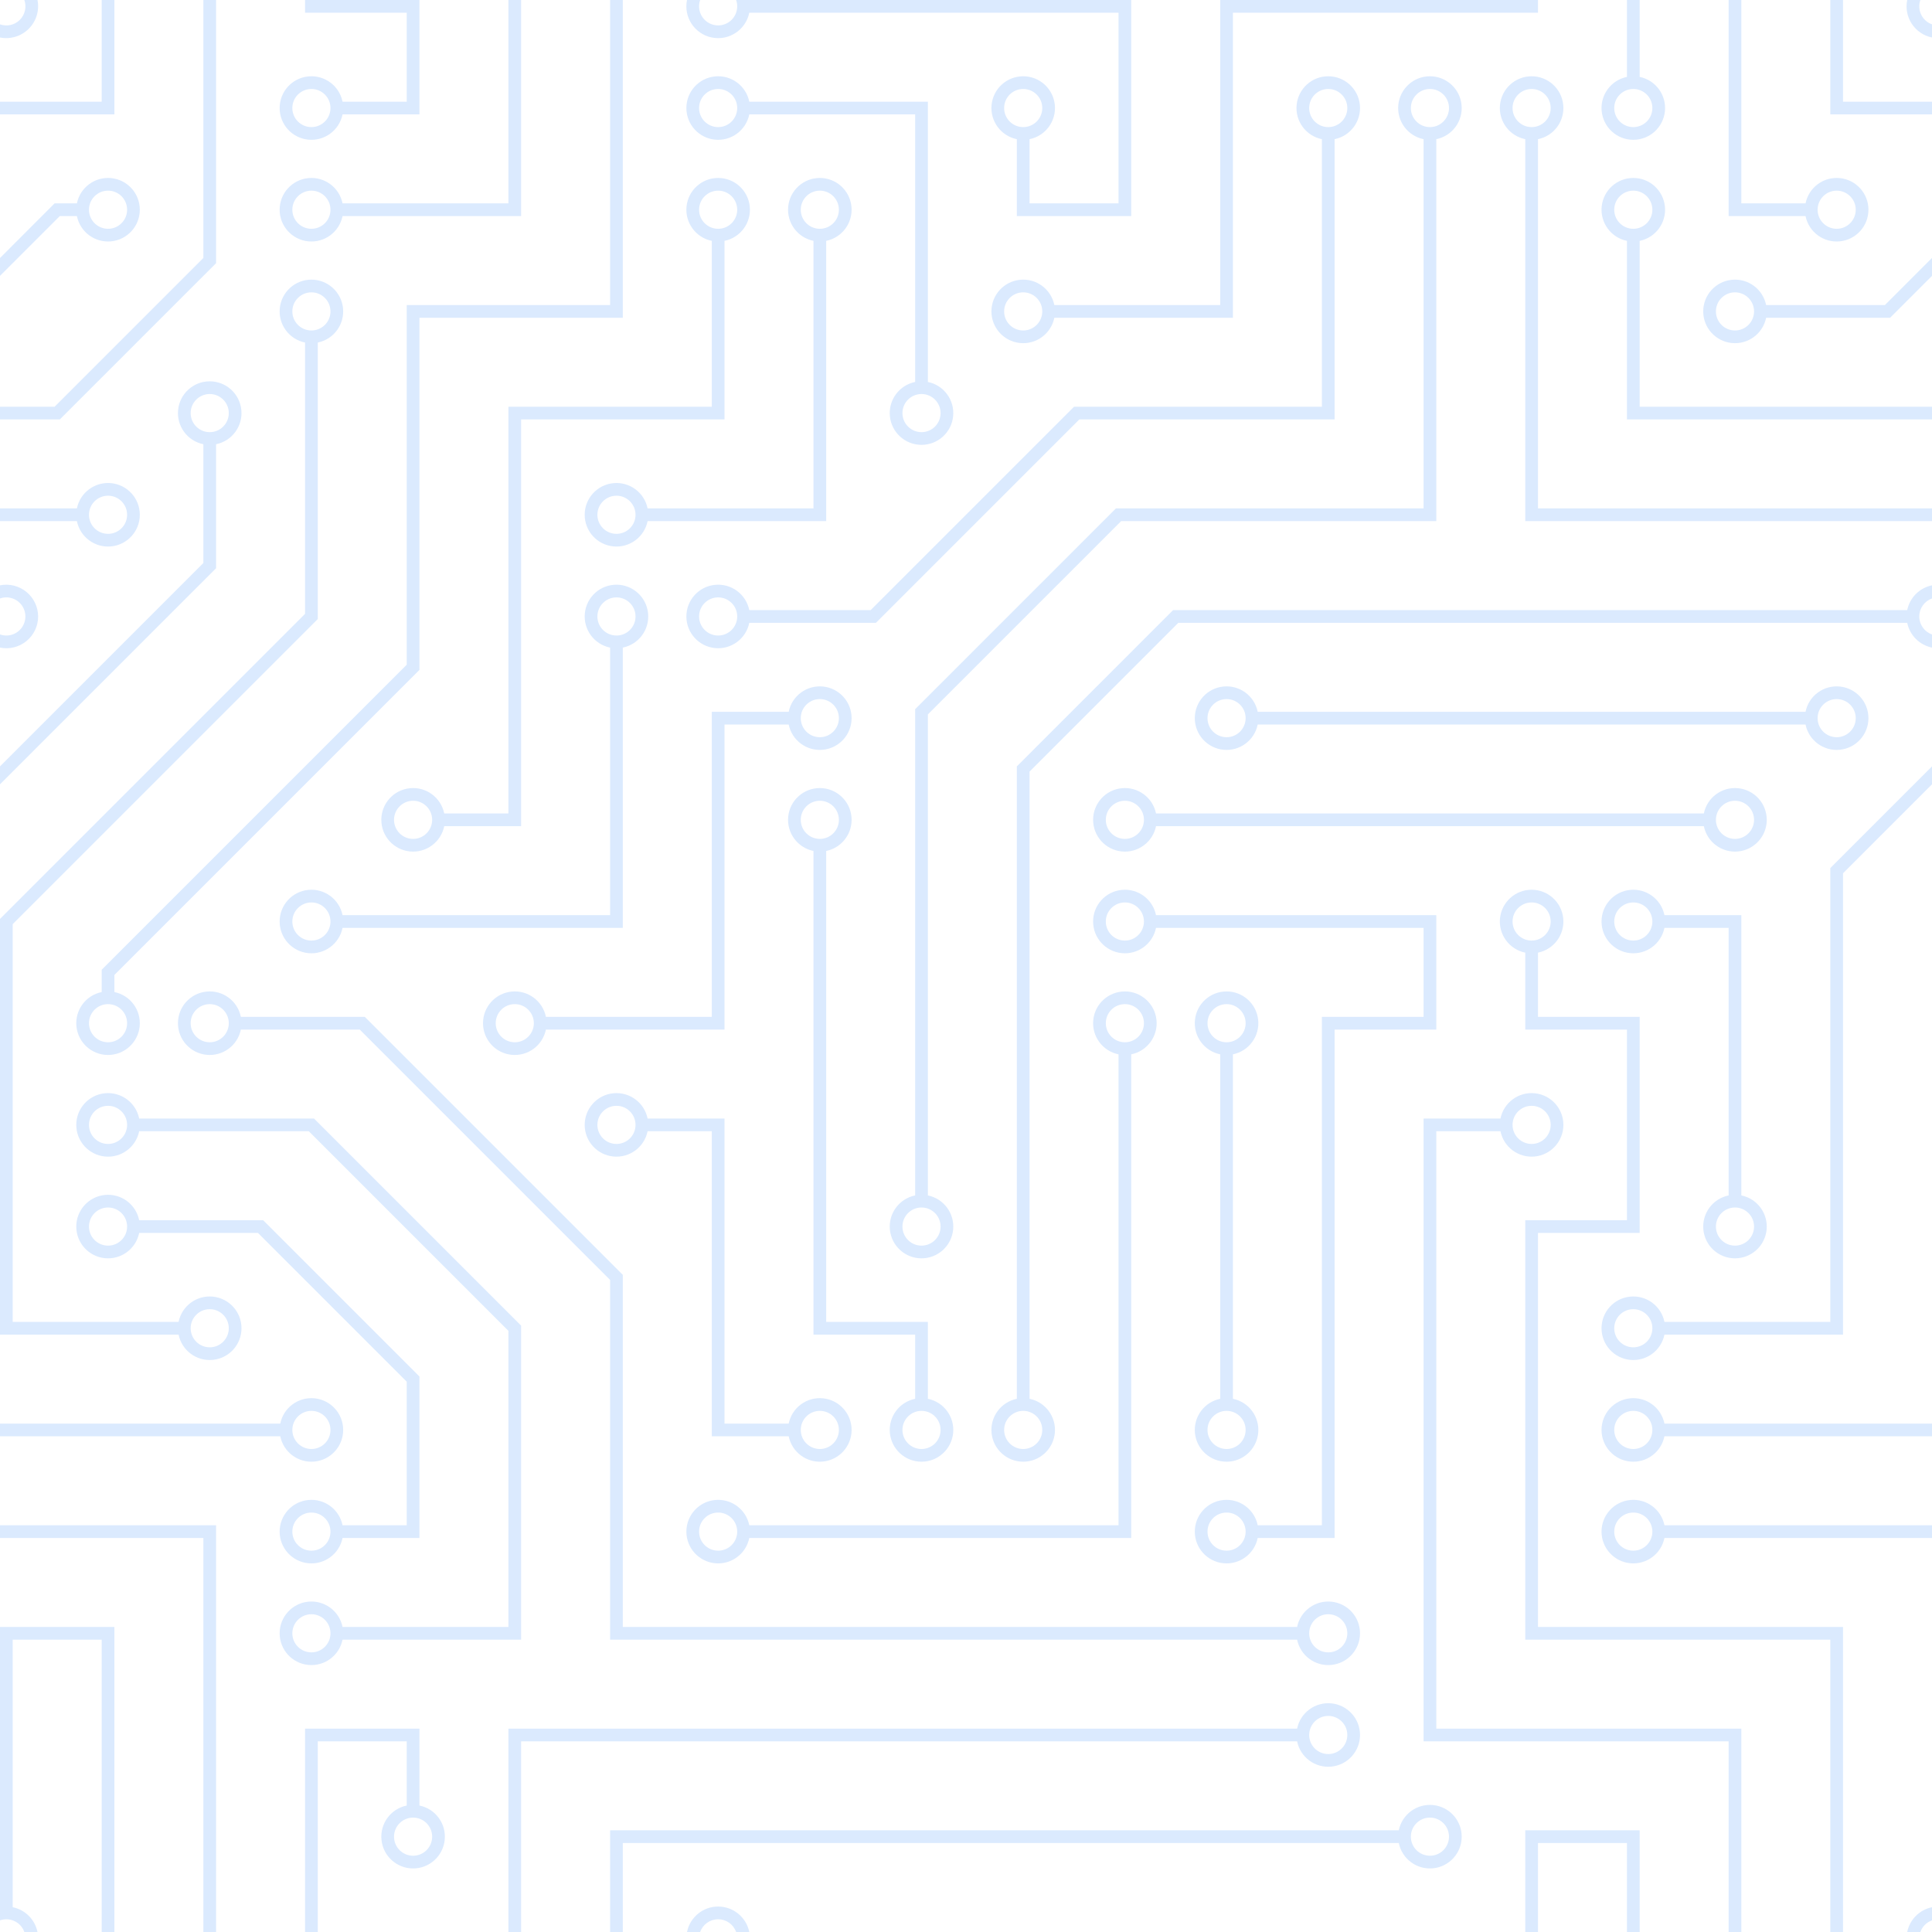
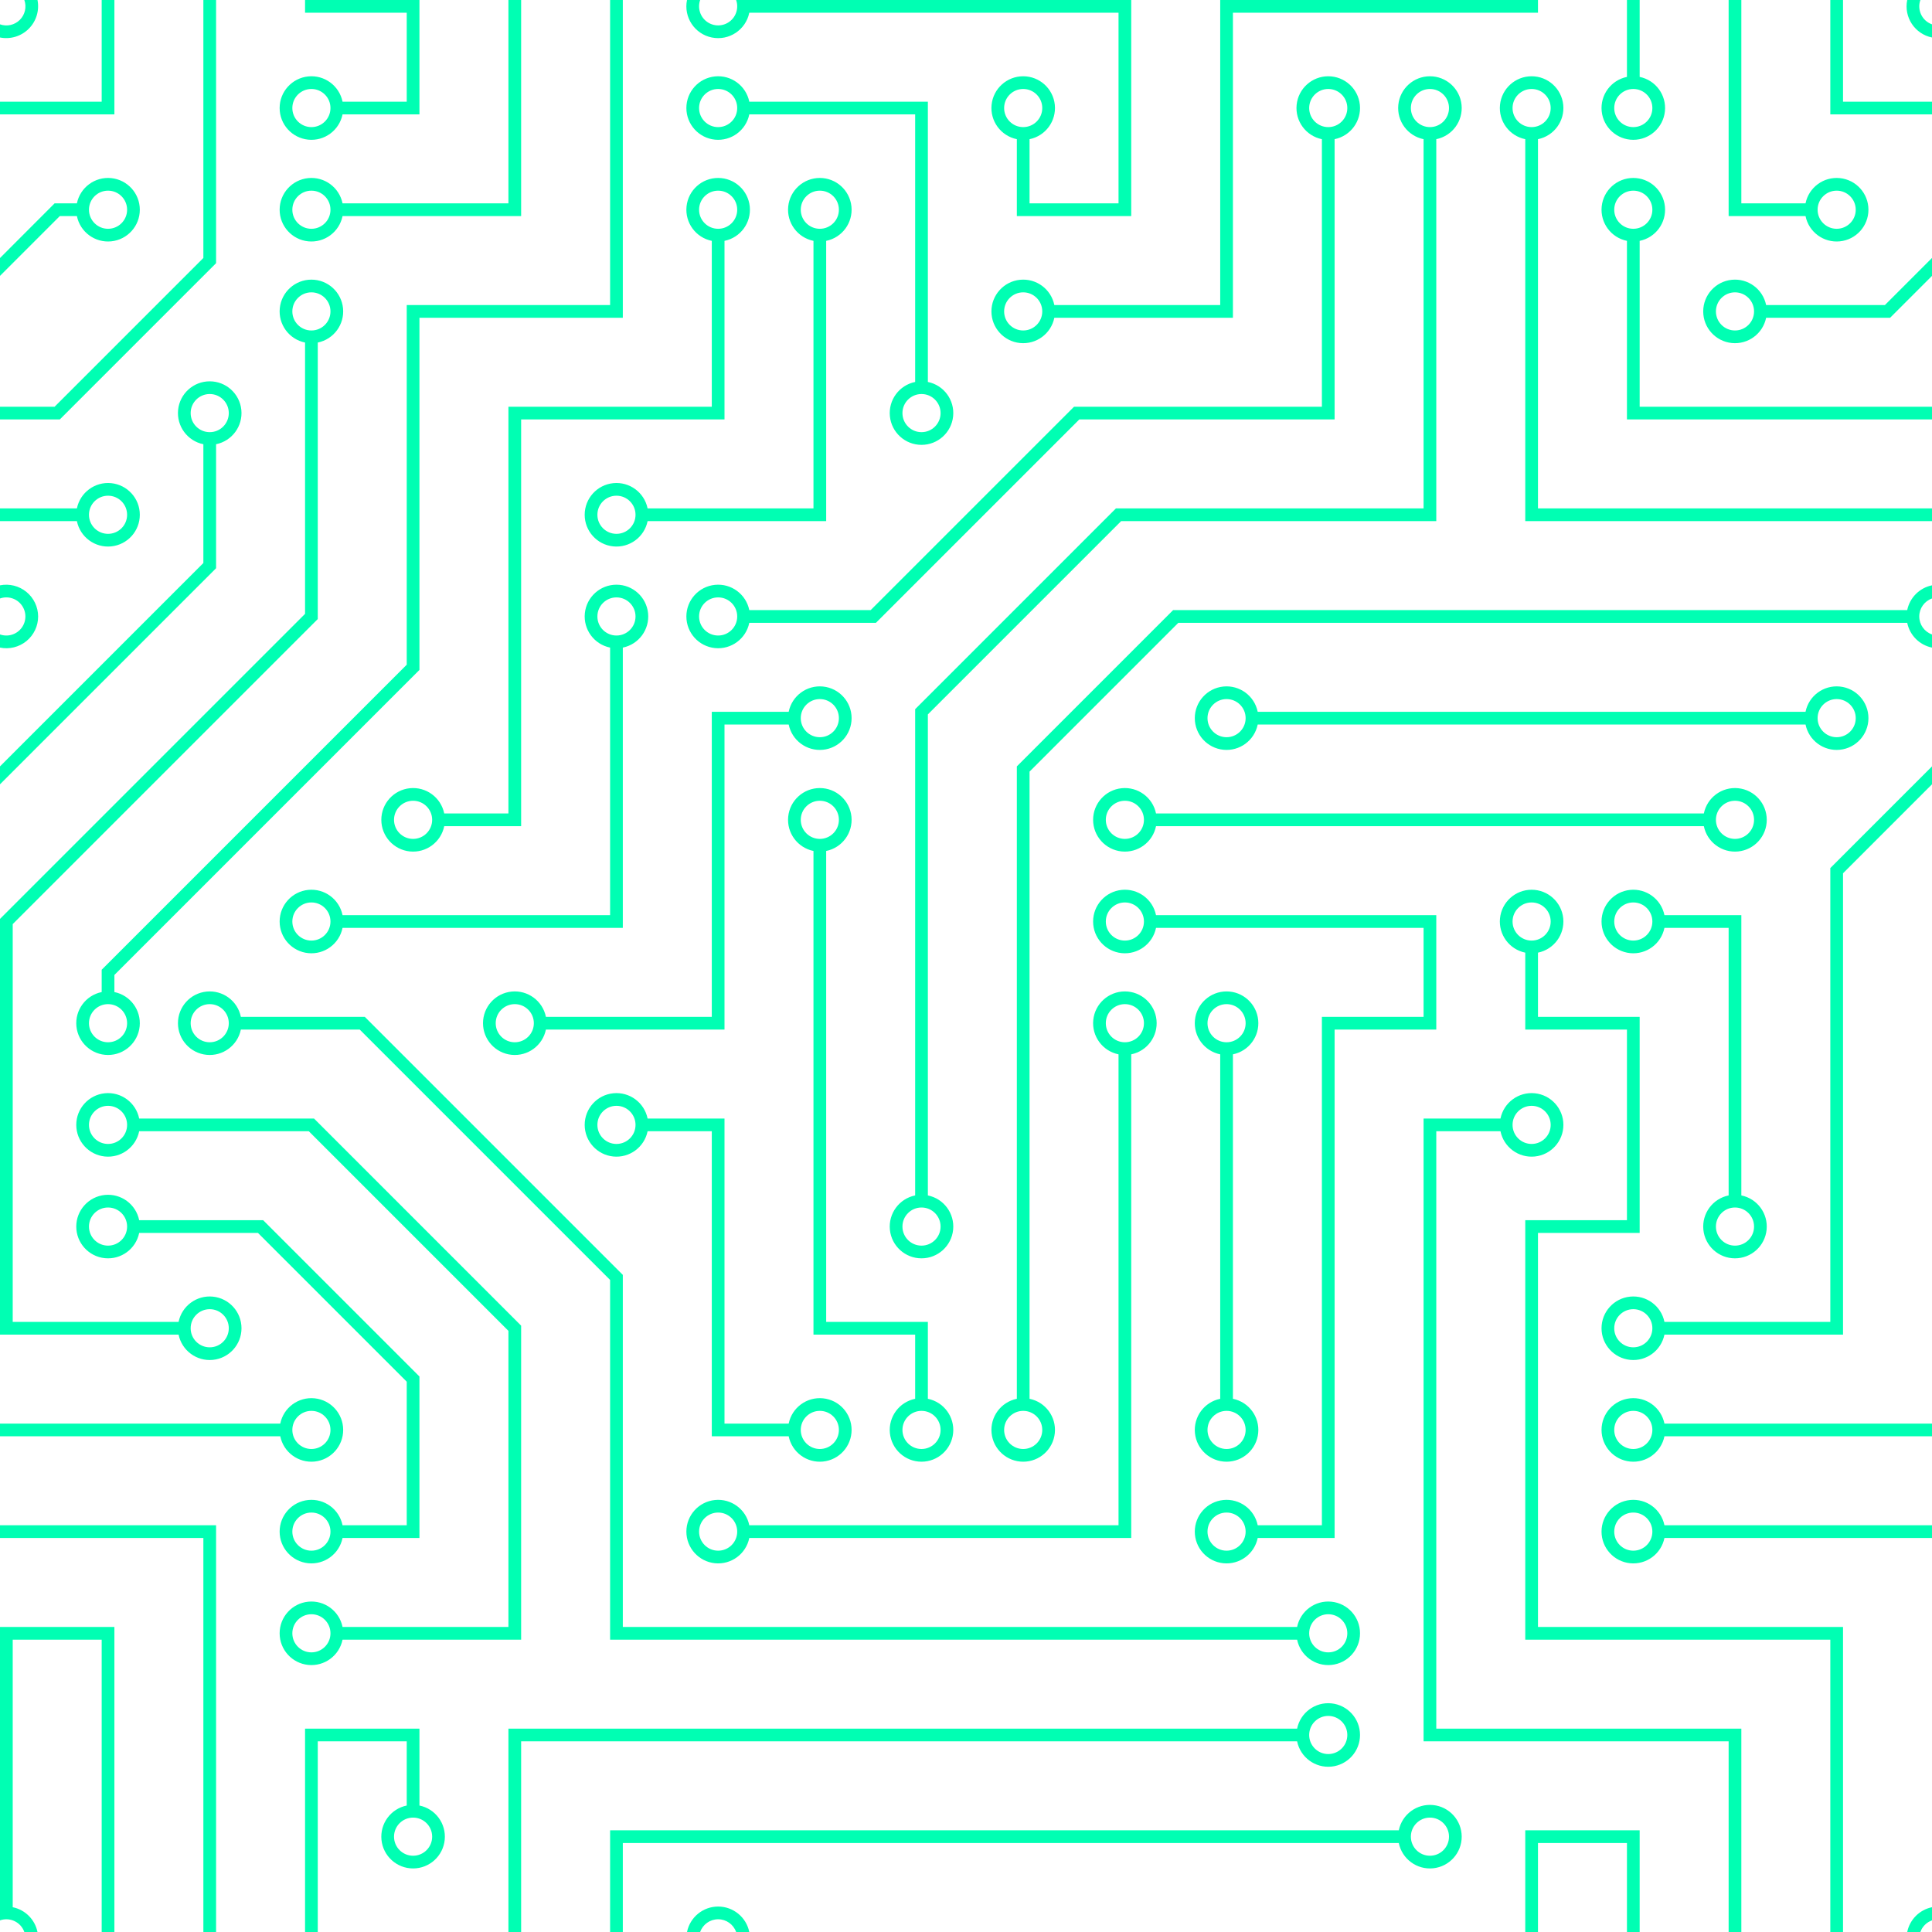
<svg xmlns="http://www.w3.org/2000/svg" viewBox="0 0 304 304" width="304" height="304">
-   <path fill="#DBEAFE" d="M44.1 224a5 5 0 1 1 0 2H0v-2h44.1zm160 48a5 5 0 1 1 0 2H82v-2h122.1zm57.8-46a5 5 0 1 1 0-2H304v2h-42.1zm0 16a5 5 0 1 1 0-2H304v2h-42.1zm6.2-114a5 5 0 1 1 0 2h-86.2a5 5 0 1 1 0-2h86.2zm-256-48a5 5 0 1 1 0 2H0v-2h12.1zm185.8 34a5 5 0 1 1 0-2h86.2a5 5 0 1 1 0 2h-86.2zM258 12.1a5 5 0 1 1-2 0V0h2v12.1zm-64 208a5 5 0 1 1-2 0v-54.2a5 5 0 1 1 2 0v54.2zm48-198.2V80h62v2h-64V21.9a5 5 0 1 1 2 0zm16 16V64h46v2h-48V37.9a5 5 0 1 1 2 0zm-128 96V208h16v12.1a5 5 0 1 1-2 0V210h-16v-76.1a5 5 0 1 1 2 0zm-5.9-21.9a5 5 0 1 1 0 2H114v48H85.9a5 5 0 1 1 0-2H112v-48h12.1zm-6.2 130a5 5 0 1 1 0-2H176v-74.1a5 5 0 1 1 2 0V242h-60.1zm-16-64a5 5 0 1 1 0-2H114v48h10.1a5 5 0 1 1 0 2H112v-48h-10.1zM66 284.1a5 5 0 1 1-2 0V274H50v30h-2v-32h18v12.1zM236.1 176a5 5 0 1 1 0 2H226v94h48v32h-2v-30h-48v-98h12.1zm25.8-30a5 5 0 1 1 0-2H274v44.1a5 5 0 1 1-2 0V146h-10.1zm-64 96a5 5 0 1 1 0-2H208v-80h16v-14h-42.1a5 5 0 1 1 0-2H226v18h-16v80h-12.1zm86.2-210a5 5 0 1 1 0 2H272V0h2v32h10.1zM98 101.9V146H53.9a5 5 0 1 1 0-2H96v-42.1a5 5 0 1 1 2 0zM53.9 34a5 5 0 1 1 0-2H80V0h2v34H53.9zm60.1 3.9V66H82v64H69.9a5 5 0 1 1 0-2H80V64h32V37.9a5 5 0 1 1 2 0zM101.9 82a5 5 0 1 1 0-2H128V37.9a5 5 0 1 1 2 0V82h-28.1zm16-64a5 5 0 1 1 0-2H146v44.1a5 5 0 1 1-2 0V18h-26.1zm102.2 270a5 5 0 1 1 0 2H98v14h-2v-16h124.1zM242 149.9V160h16v34h-16v62h48v48h-2v-46h-48v-66h16v-30h-16v-12.1a5 5 0 1 1 2 0zM53.9 18a5 5 0 1 1 0-2H64V2H48V0h18v18H53.9zm112 32a5 5 0 1 1 0-2H192V0h50v2h-48v48h-28.1zm-48-48a5 5 0 0 1-9.8-2h2.07a3 3 0 1 0 5.66 0H178v34h-18V21.9a5 5 0 1 1 2 0V32h14V2h-58.1zm0 96a5 5 0 1 1 0-2H137l32-32h39V21.9a5 5 0 1 1 2 0V66h-40.17l-32 32H117.9zm28.1 90.1a5 5 0 1 1-2 0v-76.51L175.59 80H224V21.9a5 5 0 1 1 2 0V82h-49.59L146 112.41v75.69zm16 32a5 5 0 1 1-2 0v-99.51L184.59 96H300.1a5 5 0 0 1 3.9-3.9v2.07a3 3 0 0 0 0 5.66v2.07a5 5 0 0 1-3.9-3.9H185.41L162 121.41v98.69zm-144-64a5 5 0 1 1-2 0v-3.51l48-48V48h32V0h2v50H66v55.41l-48 48v2.69zM50 53.9v43.51l-48 48V208h26.1a5 5 0 1 1 0 2H0v-65.41l48-48V53.9a5 5 0 1 1 2 0zm-16 16V89.41l-34 34v-2.82l32-32V69.9a5 5 0 1 1 2 0zM12.1 32a5 5 0 1 1 0 2H9.41L0 43.41V40.6L8.59 32h3.51zm265.8 18a5 5 0 1 1 0-2h18.69l7.41-7.41v2.82L297.41 50H277.9zm-16 160a5 5 0 1 1 0-2H288v-71.41l16-16v2.82l-14 14V210h-28.1zm-208 32a5 5 0 1 1 0-2H64v-22.59L40.59 194H21.9a5 5 0 1 1 0-2H41.41L66 216.59V242H53.9zm150.2 14a5 5 0 1 1 0 2H96v-56.6L56.6 162H37.9a5 5 0 1 1 0-2h19.5L98 200.6V256h106.1zm-150.2 2a5 5 0 1 1 0-2H80v-46.59L48.59 178H21.9a5 5 0 1 1 0-2H49.41L82 208.59V258H53.9zM34 39.8v1.61L9.41 66H0v-2h8.59L32 40.59V0h2v39.8zM2 300.1a5 5 0 0 1 3.9 3.9H3.83A3 3 0 0 0 0 302.17V256h18v48h-2v-46H2v42.1zM34 241v63h-2v-62H0v-2h34v1zM17 18H0v-2h16V0h2v18h-1zm273-2h14v2h-16V0h2v16zm-32 273v15h-2v-14h-14v14h-2v-16h18v1zM0 92.1A5.02 5.02 0 0 1 6 97a5 5 0 0 1-6 4.9v-2.07a3 3 0 1 0 0-5.66V92.1zM80 272h2v32h-2v-32zm37.9 32h-2.07a3 3 0 0 0-5.66 0h-2.07a5 5 0 0 1 9.8 0zM5.9 0A5.02 5.02 0 0 1 0 5.9V3.83A3 3 0 0 0 3.83 0H5.9zm294.2 0h2.07A3 3 0 0 0 304 3.83V5.9a5 5 0 0 1-3.9-5.9zm3.9 300.1v2.07a3 3 0 0 0-1.83 1.83h-2.07a5 5 0 0 1 3.9-3.9zM97 100a3 3 0 1 0 0-6 3 3 0 0 0 0 6zm0-16a3 3 0 1 0 0-6 3 3 0 0 0 0 6zm16 16a3 3 0 1 0 0-6 3 3 0 0 0 0 6zm16 16a3 3 0 1 0 0-6 3 3 0 0 0 0 6zm0 16a3 3 0 1 0 0-6 3 3 0 0 0 0 6zm-48 32a3 3 0 1 0 0-6 3 3 0 0 0 0 6zm16 16a3 3 0 1 0 0-6 3 3 0 0 0 0 6zm32 48a3 3 0 1 0 0-6 3 3 0 0 0 0 6zm-16 16a3 3 0 1 0 0-6 3 3 0 0 0 0 6zm32-16a3 3 0 1 0 0-6 3 3 0 0 0 0 6zm0-32a3 3 0 1 0 0-6 3 3 0 0 0 0 6zm16 32a3 3 0 1 0 0-6 3 3 0 0 0 0 6zm32 16a3 3 0 1 0 0-6 3 3 0 0 0 0 6zm0-16a3 3 0 1 0 0-6 3 3 0 0 0 0 6zm-16-64a3 3 0 1 0 0-6 3 3 0 0 0 0 6zm16 0a3 3 0 1 0 0-6 3 3 0 0 0 0 6zm16 96a3 3 0 1 0 0-6 3 3 0 0 0 0 6zm0 16a3 3 0 1 0 0-6 3 3 0 0 0 0 6zm16 16a3 3 0 1 0 0-6 3 3 0 0 0 0 6zm16-144a3 3 0 1 0 0-6 3 3 0 0 0 0 6zm0 32a3 3 0 1 0 0-6 3 3 0 0 0 0 6zm16-32a3 3 0 1 0 0-6 3 3 0 0 0 0 6zm16-16a3 3 0 1 0 0-6 3 3 0 0 0 0 6zm-96 0a3 3 0 1 0 0-6 3 3 0 0 0 0 6zm0 16a3 3 0 1 0 0-6 3 3 0 0 0 0 6zm16-32a3 3 0 1 0 0-6 3 3 0 0 0 0 6zm96 0a3 3 0 1 0 0-6 3 3 0 0 0 0 6zm-16-64a3 3 0 1 0 0-6 3 3 0 0 0 0 6zm16-16a3 3 0 1 0 0-6 3 3 0 0 0 0 6zm-32 0a3 3 0 1 0 0-6 3 3 0 0 0 0 6zm0-16a3 3 0 1 0 0-6 3 3 0 0 0 0 6zm-16 0a3 3 0 1 0 0-6 3 3 0 0 0 0 6zm-16 0a3 3 0 1 0 0-6 3 3 0 0 0 0 6zm-16 0a3 3 0 1 0 0-6 3 3 0 0 0 0 6zM49 36a3 3 0 1 0 0-6 3 3 0 0 0 0 6zm-32 0a3 3 0 1 0 0-6 3 3 0 0 0 0 6zm32 16a3 3 0 1 0 0-6 3 3 0 0 0 0 6zM33 68a3 3 0 1 0 0-6 3 3 0 0 0 0 6zm16-48a3 3 0 1 0 0-6 3 3 0 0 0 0 6zm0 240a3 3 0 1 0 0-6 3 3 0 0 0 0 6zm16 32a3 3 0 1 0 0-6 3 3 0 0 0 0 6zm-16-64a3 3 0 1 0 0-6 3 3 0 0 0 0 6zm0 16a3 3 0 1 0 0-6 3 3 0 0 0 0 6zm-16-32a3 3 0 1 0 0-6 3 3 0 0 0 0 6zm80-176a3 3 0 1 0 0-6 3 3 0 0 0 0 6zm16 0a3 3 0 1 0 0-6 3 3 0 0 0 0 6zm-16-16a3 3 0 1 0 0-6 3 3 0 0 0 0 6zm32 48a3 3 0 1 0 0-6 3 3 0 0 0 0 6zm16-16a3 3 0 1 0 0-6 3 3 0 0 0 0 6zm0-32a3 3 0 1 0 0-6 3 3 0 0 0 0 6zm112 176a3 3 0 1 0 0-6 3 3 0 0 0 0 6zm-16 16a3 3 0 1 0 0-6 3 3 0 0 0 0 6zm0 16a3 3 0 1 0 0-6 3 3 0 0 0 0 6zm0 16a3 3 0 1 0 0-6 3 3 0 0 0 0 6zM17 180a3 3 0 1 0 0-6 3 3 0 0 0 0 6zm0 16a3 3 0 1 0 0-6 3 3 0 0 0 0 6zm0-32a3 3 0 1 0 0-6 3 3 0 0 0 0 6zm16 0a3 3 0 1 0 0-6 3 3 0 0 0 0 6zM17 84a3 3 0 1 0 0-6 3 3 0 0 0 0 6zm32 64a3 3 0 1 0 0-6 3 3 0 0 0 0 6zm16-16a3 3 0 1 0 0-6 3 3 0 0 0 0 6z" />
+   <path fill="#00ffb3" d="M44.1 224a5 5 0 1 1 0 2H0v-2h44.1zm160 48a5 5 0 1 1 0 2H82v-2h122.1zm57.8-46a5 5 0 1 1 0-2H304v2h-42.1zm0 16a5 5 0 1 1 0-2H304v2h-42.1zm6.2-114a5 5 0 1 1 0 2h-86.2a5 5 0 1 1 0-2h86.2zm-256-48a5 5 0 1 1 0 2H0v-2h12.1zm185.8 34a5 5 0 1 1 0-2h86.2a5 5 0 1 1 0 2h-86.2zM258 12.1a5 5 0 1 1-2 0V0h2v12.1zm-64 208a5 5 0 1 1-2 0v-54.2a5 5 0 1 1 2 0v54.2zm48-198.2V80h62v2h-64V21.9a5 5 0 1 1 2 0zm16 16V64h46v2h-48V37.9a5 5 0 1 1 2 0zm-128 96V208h16v12.1a5 5 0 1 1-2 0V210h-16v-76.1a5 5 0 1 1 2 0zm-5.9-21.9a5 5 0 1 1 0 2H114v48H85.9a5 5 0 1 1 0-2H112v-48h12.1zm-6.2 130a5 5 0 1 1 0-2H176v-74.1a5 5 0 1 1 2 0V242h-60.1zm-16-64a5 5 0 1 1 0-2H114v48h10.1a5 5 0 1 1 0 2H112v-48h-10.1zM66 284.1a5 5 0 1 1-2 0V274H50v30h-2v-32h18v12.1zM236.1 176a5 5 0 1 1 0 2H226v94h48v32h-2v-30h-48v-98h12.1zm25.8-30a5 5 0 1 1 0-2H274v44.1a5 5 0 1 1-2 0V146h-10.1zm-64 96a5 5 0 1 1 0-2H208v-80h16v-14h-42.1a5 5 0 1 1 0-2H226v18h-16v80h-12.1zm86.2-210a5 5 0 1 1 0 2H272V0h2v32h10.1zM98 101.9V146H53.9a5 5 0 1 1 0-2H96v-42.1a5 5 0 1 1 2 0zM53.9 34a5 5 0 1 1 0-2H80V0h2v34H53.9zm60.1 3.9V66H82v64H69.9a5 5 0 1 1 0-2H80V64h32V37.9a5 5 0 1 1 2 0zM101.9 82a5 5 0 1 1 0-2H128V37.9a5 5 0 1 1 2 0V82h-28.1zm16-64a5 5 0 1 1 0-2H146v44.1a5 5 0 1 1-2 0V18h-26.1zm102.2 270a5 5 0 1 1 0 2H98v14h-2v-16h124.1zM242 149.9V160h16v34h-16v62h48v48h-2v-46h-48v-66h16v-30h-16v-12.1a5 5 0 1 1 2 0zM53.9 18a5 5 0 1 1 0-2H64V2H48V0h18v18H53.9zm112 32a5 5 0 1 1 0-2H192V0h50v2h-48v48h-28.1zm-48-48a5 5 0 0 1-9.8-2h2.07a3 3 0 1 0 5.66 0H178v34h-18V21.9a5 5 0 1 1 2 0V32h14V2h-58.1zm0 96a5 5 0 1 1 0-2H137l32-32h39V21.9a5 5 0 1 1 2 0V66h-40.17l-32 32H117.9zm28.1 90.1a5 5 0 1 1-2 0v-76.51L175.59 80H224V21.9a5 5 0 1 1 2 0V82h-49.59L146 112.41v75.69zm16 32a5 5 0 1 1-2 0v-99.51L184.59 96H300.1a5 5 0 0 1 3.9-3.9v2.07a3 3 0 0 0 0 5.66v2.07a5 5 0 0 1-3.9-3.9H185.41L162 121.41v98.69zm-144-64a5 5 0 1 1-2 0v-3.51l48-48V48h32V0h2v50H66v55.41l-48 48v2.69zM50 53.9v43.51l-48 48V208h26.1a5 5 0 1 1 0 2H0v-65.41l48-48V53.9a5 5 0 1 1 2 0zm-16 16V89.41l-34 34v-2.82l32-32V69.9a5 5 0 1 1 2 0zM12.1 32a5 5 0 1 1 0 2H9.41L0 43.41V40.6L8.59 32h3.51zm265.8 18a5 5 0 1 1 0-2h18.69l7.41-7.41v2.82L297.41 50H277.9zm-16 160a5 5 0 1 1 0-2H288v-71.41l16-16v2.82l-14 14V210h-28.1zm-208 32a5 5 0 1 1 0-2H64v-22.59L40.59 194H21.9a5 5 0 1 1 0-2H41.41L66 216.59V242H53.9zm150.2 14a5 5 0 1 1 0 2H96v-56.6L56.6 162H37.9a5 5 0 1 1 0-2h19.5L98 200.6V256h106.1zm-150.2 2a5 5 0 1 1 0-2H80v-46.59L48.59 178H21.9a5 5 0 1 1 0-2H49.41L82 208.59V258H53.9zM34 39.8v1.61L9.41 66H0v-2h8.59L32 40.59V0h2v39.8zM2 300.1a5 5 0 0 1 3.9 3.9H3.83A3 3 0 0 0 0 302.17V256h18v48h-2v-46H2v42.1zM34 241v63h-2v-62H0v-2h34v1zM17 18H0v-2h16V0h2v18h-1zm273-2h14v2h-16V0h2v16zm-32 273v15h-2v-14h-14v14h-2v-16h18v1zM0 92.1A5.02 5.02 0 0 1 6 97a5 5 0 0 1-6 4.9v-2.07a3 3 0 1 0 0-5.66V92.1zM80 272h2v32h-2v-32zm37.9 32h-2.07a3 3 0 0 0-5.66 0h-2.07a5 5 0 0 1 9.8 0zM5.9 0A5.02 5.02 0 0 1 0 5.9V3.83A3 3 0 0 0 3.83 0H5.9zm294.2 0h2.07A3 3 0 0 0 304 3.83V5.9a5 5 0 0 1-3.9-5.9zm3.9 300.1v2.07a3 3 0 0 0-1.83 1.83h-2.07a5 5 0 0 1 3.9-3.9zM97 100a3 3 0 1 0 0-6 3 3 0 0 0 0 6zm0-16a3 3 0 1 0 0-6 3 3 0 0 0 0 6zm16 16a3 3 0 1 0 0-6 3 3 0 0 0 0 6zm16 16a3 3 0 1 0 0-6 3 3 0 0 0 0 6zm0 16a3 3 0 1 0 0-6 3 3 0 0 0 0 6zm-48 32a3 3 0 1 0 0-6 3 3 0 0 0 0 6zm16 16a3 3 0 1 0 0-6 3 3 0 0 0 0 6zm32 48a3 3 0 1 0 0-6 3 3 0 0 0 0 6zm-16 16a3 3 0 1 0 0-6 3 3 0 0 0 0 6zm32-16a3 3 0 1 0 0-6 3 3 0 0 0 0 6zm0-32a3 3 0 1 0 0-6 3 3 0 0 0 0 6zm16 32a3 3 0 1 0 0-6 3 3 0 0 0 0 6zm32 16a3 3 0 1 0 0-6 3 3 0 0 0 0 6zm0-16a3 3 0 1 0 0-6 3 3 0 0 0 0 6zm-16-64a3 3 0 1 0 0-6 3 3 0 0 0 0 6zm16 0a3 3 0 1 0 0-6 3 3 0 0 0 0 6zm16 96a3 3 0 1 0 0-6 3 3 0 0 0 0 6zm0 16a3 3 0 1 0 0-6 3 3 0 0 0 0 6zm16 16a3 3 0 1 0 0-6 3 3 0 0 0 0 6zm16-144a3 3 0 1 0 0-6 3 3 0 0 0 0 6zm0 32a3 3 0 1 0 0-6 3 3 0 0 0 0 6zm16-32a3 3 0 1 0 0-6 3 3 0 0 0 0 6zm16-16a3 3 0 1 0 0-6 3 3 0 0 0 0 6zm-96 0a3 3 0 1 0 0-6 3 3 0 0 0 0 6zm0 16a3 3 0 1 0 0-6 3 3 0 0 0 0 6zm16-32a3 3 0 1 0 0-6 3 3 0 0 0 0 6zm96 0a3 3 0 1 0 0-6 3 3 0 0 0 0 6zm-16-64a3 3 0 1 0 0-6 3 3 0 0 0 0 6zm16-16a3 3 0 1 0 0-6 3 3 0 0 0 0 6zm-32 0a3 3 0 1 0 0-6 3 3 0 0 0 0 6zm0-16a3 3 0 1 0 0-6 3 3 0 0 0 0 6zm-16 0a3 3 0 1 0 0-6 3 3 0 0 0 0 6zm-16 0a3 3 0 1 0 0-6 3 3 0 0 0 0 6zm-16 0a3 3 0 1 0 0-6 3 3 0 0 0 0 6zM49 36a3 3 0 1 0 0-6 3 3 0 0 0 0 6zm-32 0a3 3 0 1 0 0-6 3 3 0 0 0 0 6zm32 16a3 3 0 1 0 0-6 3 3 0 0 0 0 6zM33 68a3 3 0 1 0 0-6 3 3 0 0 0 0 6zm16-48a3 3 0 1 0 0-6 3 3 0 0 0 0 6zm0 240a3 3 0 1 0 0-6 3 3 0 0 0 0 6zm16 32a3 3 0 1 0 0-6 3 3 0 0 0 0 6zm-16-64a3 3 0 1 0 0-6 3 3 0 0 0 0 6zm0 16a3 3 0 1 0 0-6 3 3 0 0 0 0 6zm-16-32a3 3 0 1 0 0-6 3 3 0 0 0 0 6zm80-176a3 3 0 1 0 0-6 3 3 0 0 0 0 6zm16 0a3 3 0 1 0 0-6 3 3 0 0 0 0 6zm-16-16a3 3 0 1 0 0-6 3 3 0 0 0 0 6zm32 48a3 3 0 1 0 0-6 3 3 0 0 0 0 6zm16-16a3 3 0 1 0 0-6 3 3 0 0 0 0 6zm0-32a3 3 0 1 0 0-6 3 3 0 0 0 0 6zm112 176a3 3 0 1 0 0-6 3 3 0 0 0 0 6zm-16 16a3 3 0 1 0 0-6 3 3 0 0 0 0 6zm0 16a3 3 0 1 0 0-6 3 3 0 0 0 0 6zm0 16a3 3 0 1 0 0-6 3 3 0 0 0 0 6zM17 180a3 3 0 1 0 0-6 3 3 0 0 0 0 6zm0 16a3 3 0 1 0 0-6 3 3 0 0 0 0 6zm0-32a3 3 0 1 0 0-6 3 3 0 0 0 0 6zm16 0a3 3 0 1 0 0-6 3 3 0 0 0 0 6zM17 84a3 3 0 1 0 0-6 3 3 0 0 0 0 6zm32 64a3 3 0 1 0 0-6 3 3 0 0 0 0 6zm16-16a3 3 0 1 0 0-6 3 3 0 0 0 0 6z" />
</svg>
